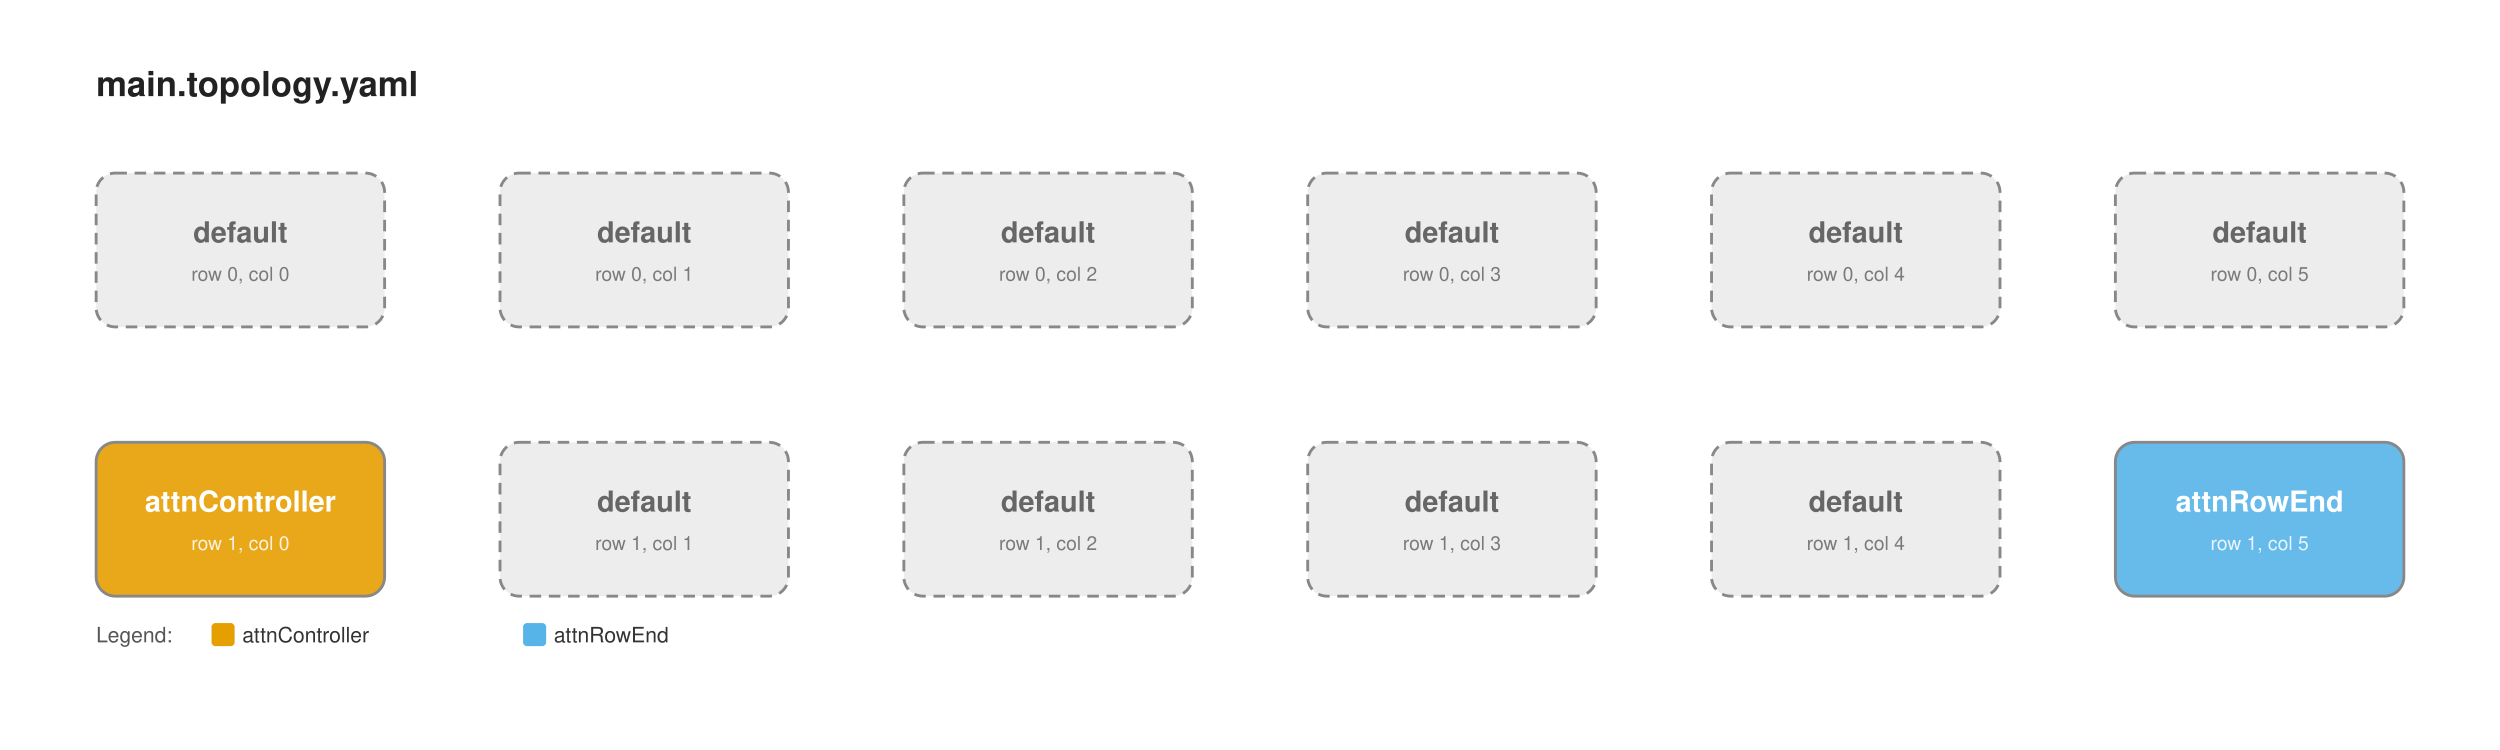
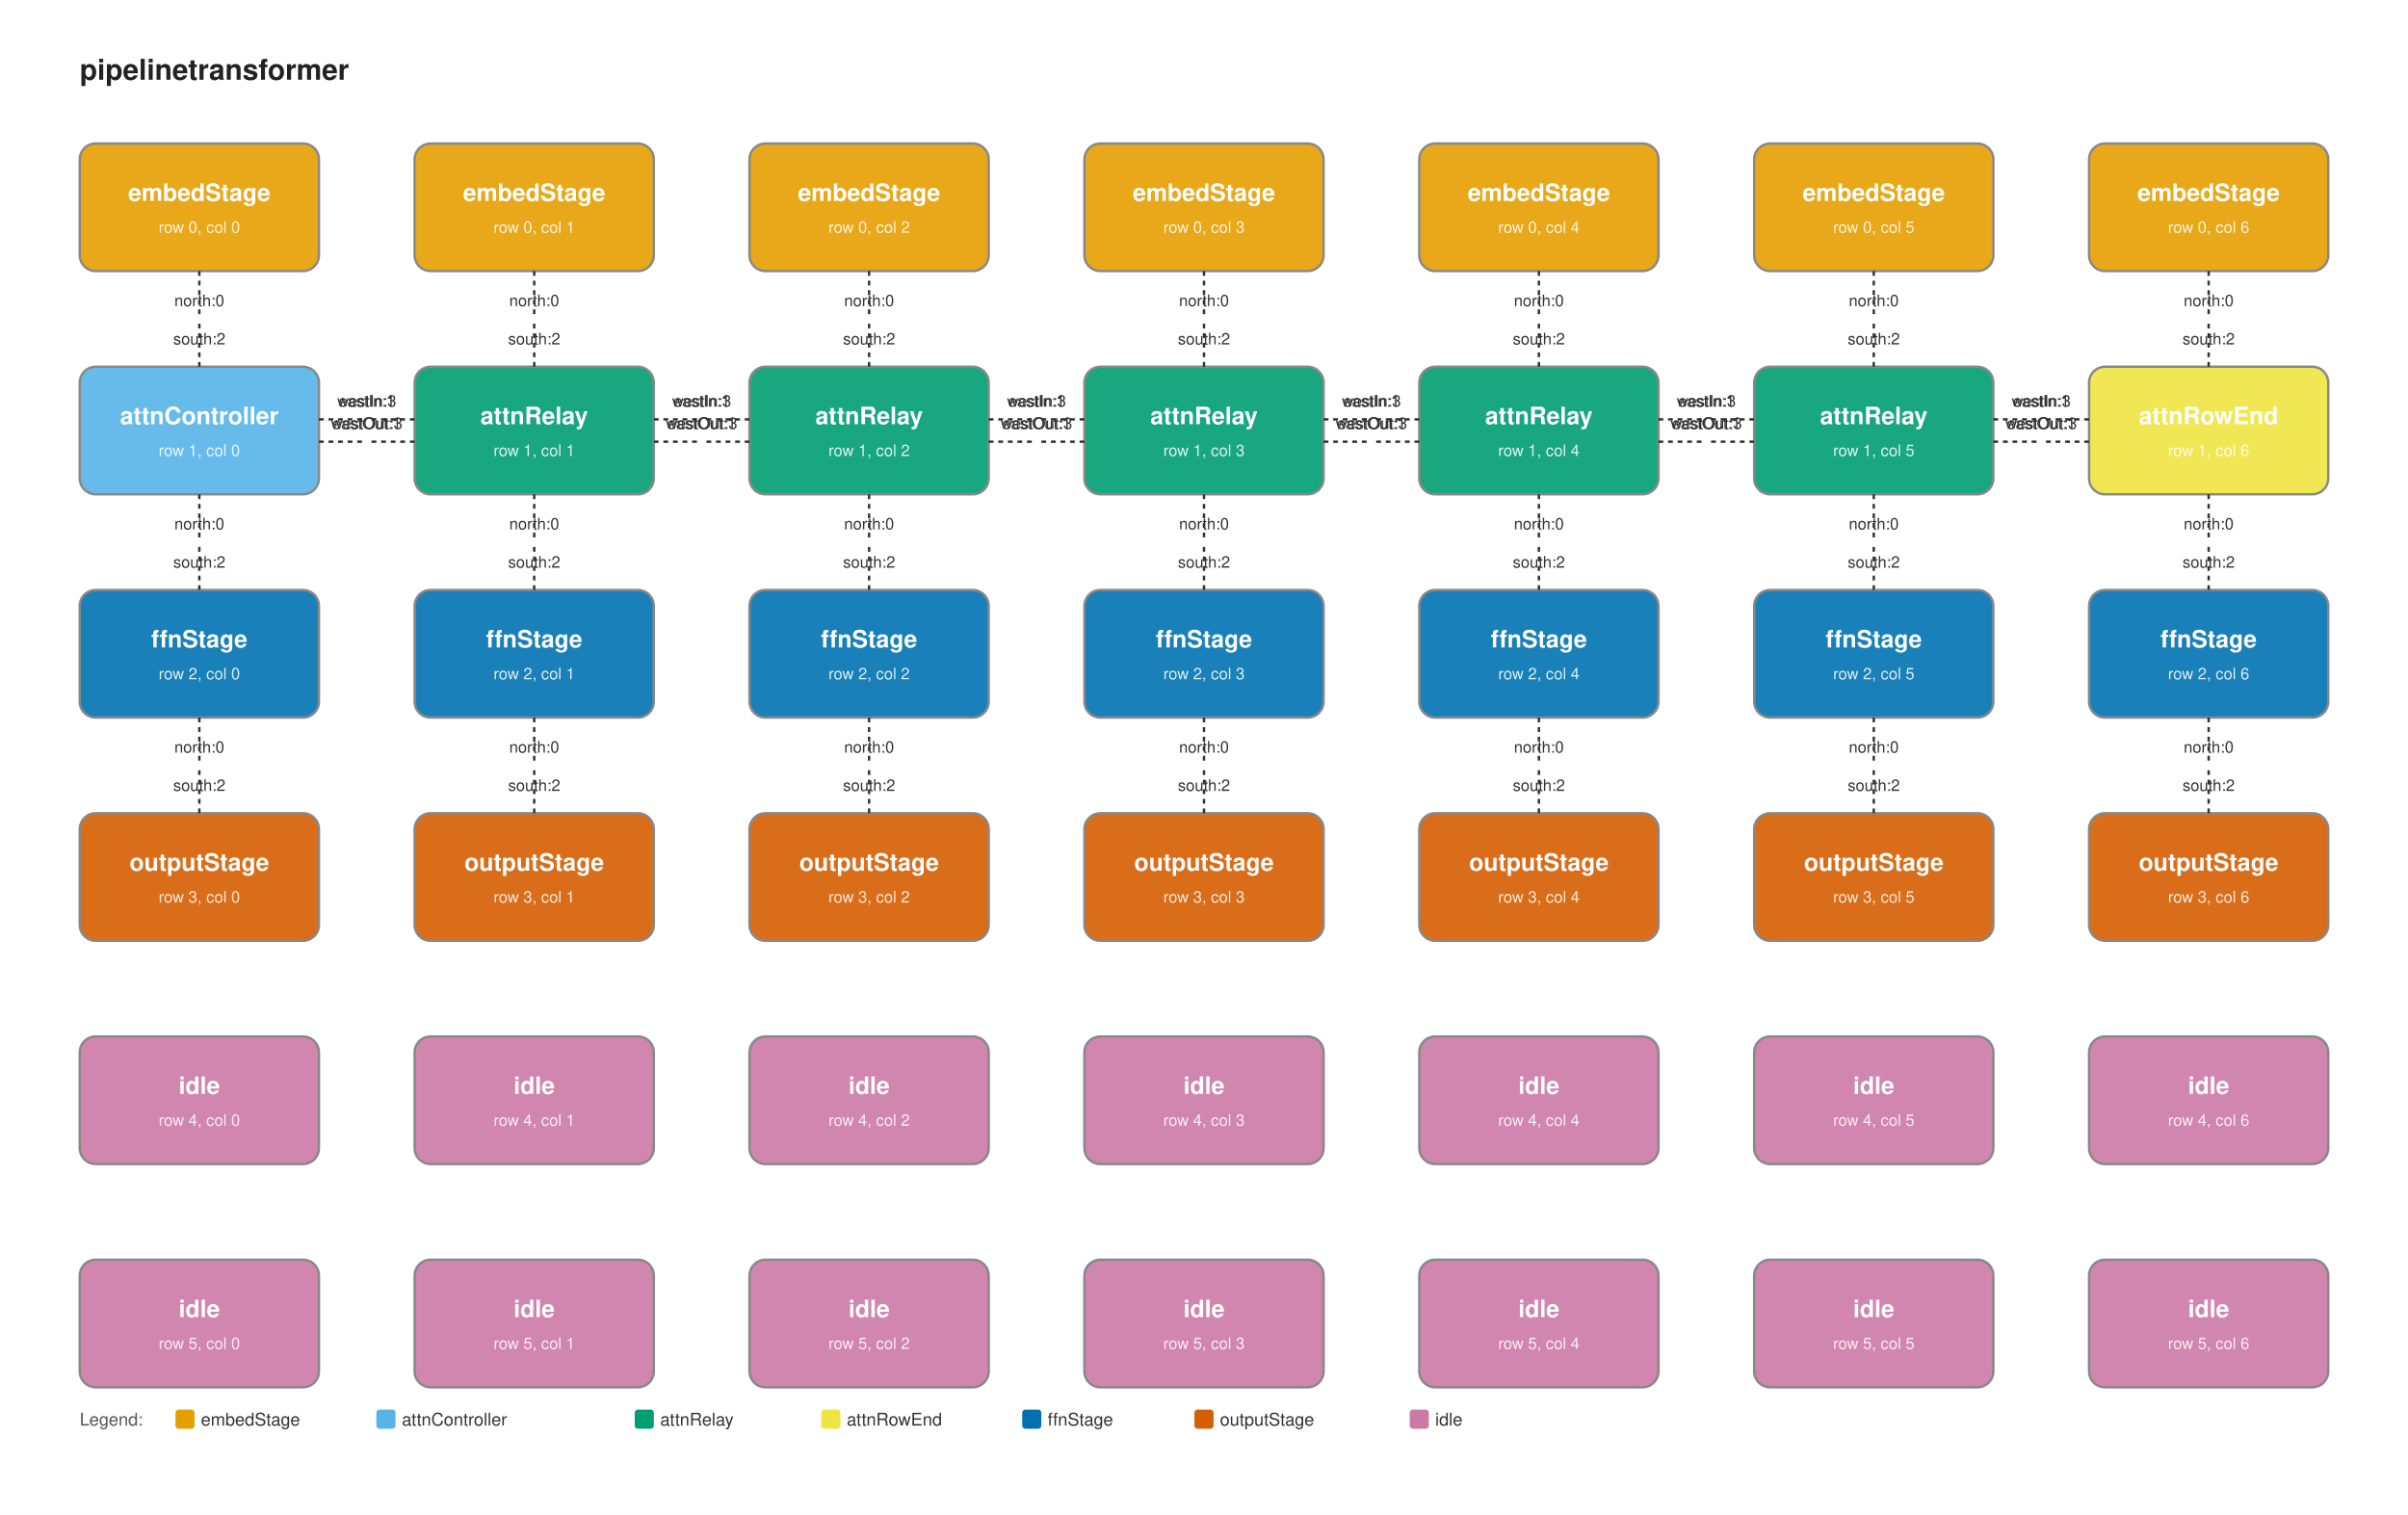
- <svg xmlns="http://www.w3.org/2000/svg" width="1300" height="390" viewBox="0 0 1300 390" font-family="Helvetica, Arial, sans-serif">
-   <rect x="0" y="0" width="1300" height="390" fill="#ffffff" />
+ <svg xmlns="http://www.w3.org/2000/svg" width="1510" height="950" viewBox="0 0 1510 950" font-family="Helvetica, Arial, sans-serif">
+   <rect x="0" y="0" width="1510" height="950" fill="#ffffff" />
  <defs>
    <marker id="arrow-out" viewBox="0 0 10 10" refX="9" refY="5" markerWidth="7" markerHeight="7" orient="auto-start-reverse">
      <path d="M0,0 L10,5 L0,10 z" fill="#333" />
    </marker>
  </defs>
-   <text x="50" y="50" font-size="18" font-weight="bold" fill="#222">main.topology.yaml</text>
-   <rect x="50" y="90" width="150" height="80" rx="10" fill="#EDEDED" fill-opacity="1" stroke="#888888" stroke-dasharray="6,4" stroke-width="1.5" />
-   <text x="125.0" y="126.0" text-anchor="middle" font-size="15" font-weight="600" fill="#666666">default</text>
-   <text x="125.0" y="146.0" text-anchor="middle" font-size="10" fill="#666666" opacity="0.85">row 0, col 0</text>
-   <rect x="260" y="90" width="150" height="80" rx="10" fill="#EDEDED" fill-opacity="1" stroke="#888888" stroke-dasharray="6,4" stroke-width="1.5" />
-   <text x="335.0" y="126.0" text-anchor="middle" font-size="15" font-weight="600" fill="#666666">default</text>
-   <text x="335.0" y="146.0" text-anchor="middle" font-size="10" fill="#666666" opacity="0.85">row 0, col 1</text>
-   <rect x="470" y="90" width="150" height="80" rx="10" fill="#EDEDED" fill-opacity="1" stroke="#888888" stroke-dasharray="6,4" stroke-width="1.5" />
-   <text x="545.0" y="126.0" text-anchor="middle" font-size="15" font-weight="600" fill="#666666">default</text>
-   <text x="545.0" y="146.0" text-anchor="middle" font-size="10" fill="#666666" opacity="0.85">row 0, col 2</text>
-   <rect x="680" y="90" width="150" height="80" rx="10" fill="#EDEDED" fill-opacity="1" stroke="#888888" stroke-dasharray="6,4" stroke-width="1.5" />
-   <text x="755.0" y="126.0" text-anchor="middle" font-size="15" font-weight="600" fill="#666666">default</text>
-   <text x="755.0" y="146.0" text-anchor="middle" font-size="10" fill="#666666" opacity="0.85">row 0, col 3</text>
-   <rect x="890" y="90" width="150" height="80" rx="10" fill="#EDEDED" fill-opacity="1" stroke="#888888" stroke-dasharray="6,4" stroke-width="1.5" />
-   <text x="965.0" y="126.0" text-anchor="middle" font-size="15" font-weight="600" fill="#666666">default</text>
-   <text x="965.0" y="146.0" text-anchor="middle" font-size="10" fill="#666666" opacity="0.85">row 0, col 4</text>
-   <rect x="1100" y="90" width="150" height="80" rx="10" fill="#EDEDED" fill-opacity="1" stroke="#888888" stroke-dasharray="6,4" stroke-width="1.5" />
-   <text x="1175.0" y="126.0" text-anchor="middle" font-size="15" font-weight="600" fill="#666666">default</text>
-   <text x="1175.0" y="146.0" text-anchor="middle" font-size="10" fill="#666666" opacity="0.85">row 0, col 5</text>
-   <rect x="50" y="230" width="150" height="80" rx="10" fill="#E69F00" fill-opacity="0.9" stroke="#888888" stroke-width="1.5" />
+   <text x="50" y="50" font-size="18" font-weight="bold" fill="#222">pipelinetransformer</text>
+   <rect x="50" y="90" width="150" height="80" rx="10" fill="#E69F00" fill-opacity="0.9" stroke="#888888" stroke-width="1.5" />
+   <text x="125.0" y="126.0" text-anchor="middle" font-size="15" font-weight="600" fill="#ffffff">embedStage</text>
+   <text x="125.0" y="146.0" text-anchor="middle" font-size="10" fill="#ffffff" opacity="0.85">row 0, col 0</text>
+   <line x1="125.0" y1="170.0" x2="125.0" y2="200.0" stroke="#333" stroke-dasharray="3,3" stroke-width="1.5" />
+   <text x="125.0" y="216.0" text-anchor="middle" font-size="10" fill="#333">south:2</text>
+   <rect x="260" y="90" width="150" height="80" rx="10" fill="#E69F00" fill-opacity="0.9" stroke="#888888" stroke-width="1.5" />
+   <text x="335.0" y="126.0" text-anchor="middle" font-size="15" font-weight="600" fill="#ffffff">embedStage</text>
+   <text x="335.0" y="146.0" text-anchor="middle" font-size="10" fill="#ffffff" opacity="0.85">row 0, col 1</text>
+   <line x1="335.0" y1="170.0" x2="335.0" y2="200.0" stroke="#333" stroke-dasharray="3,3" stroke-width="1.5" />
+   <text x="335.0" y="216.0" text-anchor="middle" font-size="10" fill="#333">south:2</text>
+   <rect x="470" y="90" width="150" height="80" rx="10" fill="#E69F00" fill-opacity="0.9" stroke="#888888" stroke-width="1.5" />
+   <text x="545.0" y="126.0" text-anchor="middle" font-size="15" font-weight="600" fill="#ffffff">embedStage</text>
+   <text x="545.0" y="146.0" text-anchor="middle" font-size="10" fill="#ffffff" opacity="0.85">row 0, col 2</text>
+   <line x1="545.0" y1="170.0" x2="545.0" y2="200.0" stroke="#333" stroke-dasharray="3,3" stroke-width="1.5" />
+   <text x="545.0" y="216.0" text-anchor="middle" font-size="10" fill="#333">south:2</text>
+   <rect x="680" y="90" width="150" height="80" rx="10" fill="#E69F00" fill-opacity="0.9" stroke="#888888" stroke-width="1.5" />
+   <text x="755.0" y="126.0" text-anchor="middle" font-size="15" font-weight="600" fill="#ffffff">embedStage</text>
+   <text x="755.0" y="146.0" text-anchor="middle" font-size="10" fill="#ffffff" opacity="0.85">row 0, col 3</text>
+   <line x1="755.0" y1="170.0" x2="755.0" y2="200.0" stroke="#333" stroke-dasharray="3,3" stroke-width="1.5" />
+   <text x="755.0" y="216.0" text-anchor="middle" font-size="10" fill="#333">south:2</text>
+   <rect x="890" y="90" width="150" height="80" rx="10" fill="#E69F00" fill-opacity="0.9" stroke="#888888" stroke-width="1.5" />
+   <text x="965.0" y="126.0" text-anchor="middle" font-size="15" font-weight="600" fill="#ffffff">embedStage</text>
+   <text x="965.0" y="146.0" text-anchor="middle" font-size="10" fill="#ffffff" opacity="0.85">row 0, col 4</text>
+   <line x1="965.0" y1="170.0" x2="965.0" y2="200.0" stroke="#333" stroke-dasharray="3,3" stroke-width="1.5" />
+   <text x="965.0" y="216.0" text-anchor="middle" font-size="10" fill="#333">south:2</text>
+   <rect x="1100" y="90" width="150" height="80" rx="10" fill="#E69F00" fill-opacity="0.9" stroke="#888888" stroke-width="1.5" />
+   <text x="1175.0" y="126.0" text-anchor="middle" font-size="15" font-weight="600" fill="#ffffff">embedStage</text>
+   <text x="1175.0" y="146.0" text-anchor="middle" font-size="10" fill="#ffffff" opacity="0.85">row 0, col 5</text>
+   <line x1="1175.0" y1="170.0" x2="1175.0" y2="200.0" stroke="#333" stroke-dasharray="3,3" stroke-width="1.5" />
+   <text x="1175.0" y="216.0" text-anchor="middle" font-size="10" fill="#333">south:2</text>
+   <rect x="1310" y="90" width="150" height="80" rx="10" fill="#E69F00" fill-opacity="0.9" stroke="#888888" stroke-width="1.5" />
+   <text x="1385.0" y="126.0" text-anchor="middle" font-size="15" font-weight="600" fill="#ffffff">embedStage</text>
+   <text x="1385.0" y="146.0" text-anchor="middle" font-size="10" fill="#ffffff" opacity="0.85">row 0, col 6</text>
+   <line x1="1385.0" y1="170.0" x2="1385.0" y2="200.0" stroke="#333" stroke-dasharray="3,3" stroke-width="1.5" />
+   <text x="1385.0" y="216.0" text-anchor="middle" font-size="10" fill="#333">south:2</text>
+   <rect x="50" y="230" width="150" height="80" rx="10" fill="#56B4E9" fill-opacity="0.9" stroke="#888888" stroke-width="1.5" />
  <text x="125.0" y="266.0" text-anchor="middle" font-size="15" font-weight="600" fill="#ffffff">attnController</text>
  <text x="125.0" y="286.0" text-anchor="middle" font-size="10" fill="#ffffff" opacity="0.85">row 1, col 0</text>
-   <rect x="260" y="230" width="150" height="80" rx="10" fill="#EDEDED" fill-opacity="1" stroke="#888888" stroke-dasharray="6,4" stroke-width="1.5" />
-   <text x="335.0" y="266.0" text-anchor="middle" font-size="15" font-weight="600" fill="#666666">default</text>
-   <text x="335.0" y="286.0" text-anchor="middle" font-size="10" fill="#666666" opacity="0.85">row 1, col 1</text>
-   <rect x="470" y="230" width="150" height="80" rx="10" fill="#EDEDED" fill-opacity="1" stroke="#888888" stroke-dasharray="6,4" stroke-width="1.5" />
-   <text x="545.0" y="266.0" text-anchor="middle" font-size="15" font-weight="600" fill="#666666">default</text>
-   <text x="545.0" y="286.0" text-anchor="middle" font-size="10" fill="#666666" opacity="0.85">row 1, col 2</text>
-   <rect x="680" y="230" width="150" height="80" rx="10" fill="#EDEDED" fill-opacity="1" stroke="#888888" stroke-dasharray="6,4" stroke-width="1.5" />
-   <text x="755.0" y="266.0" text-anchor="middle" font-size="15" font-weight="600" fill="#666666">default</text>
-   <text x="755.0" y="286.0" text-anchor="middle" font-size="10" fill="#666666" opacity="0.85">row 1, col 3</text>
-   <rect x="890" y="230" width="150" height="80" rx="10" fill="#EDEDED" fill-opacity="1" stroke="#888888" stroke-dasharray="6,4" stroke-width="1.5" />
-   <text x="965.0" y="266.0" text-anchor="middle" font-size="15" font-weight="600" fill="#666666">default</text>
-   <text x="965.0" y="286.0" text-anchor="middle" font-size="10" fill="#666666" opacity="0.85">row 1, col 4</text>
-   <rect x="1100" y="230" width="150" height="80" rx="10" fill="#56B4E9" fill-opacity="0.9" stroke="#888888" stroke-width="1.5" />
-   <text x="1175.0" y="266.0" text-anchor="middle" font-size="15" font-weight="600" fill="#ffffff">attnRowEnd</text>
+   <line x1="200.0" y1="263.0" x2="230.0" y2="263.0" stroke="#333" stroke-dasharray="3,3" stroke-width="1.5" />
+   <text x="230.0" y="255.0" text-anchor="middle" font-size="10" fill="#333">eastIn:1</text>
+   <line x1="200.0" y1="277.0" x2="230.0" y2="277.0" stroke="#333" stroke-dasharray="3,3" stroke-width="1.5" />
+   <text x="230.0" y="269.0" text-anchor="middle" font-size="10" fill="#333">eastOut:1</text>
+   <line x1="125.0" y1="230.0" x2="125.0" y2="200.0" stroke="#333" stroke-dasharray="3,3" stroke-width="1.5" />
+   <text x="125.0" y="192.0" text-anchor="middle" font-size="10" fill="#333">north:0</text>
+   <line x1="125.0" y1="310.0" x2="125.0" y2="340.0" stroke="#333" stroke-dasharray="3,3" stroke-width="1.5" />
+   <text x="125.0" y="356.0" text-anchor="middle" font-size="10" fill="#333">south:2</text>
+   <rect x="260" y="230" width="150" height="80" rx="10" fill="#009E73" fill-opacity="0.9" stroke="#888888" stroke-width="1.5" />
+   <text x="335.0" y="266.0" text-anchor="middle" font-size="15" font-weight="600" fill="#ffffff">attnRelay</text>
+   <text x="335.0" y="286.0" text-anchor="middle" font-size="10" fill="#ffffff" opacity="0.85">row 1, col 1</text>
+   <line x1="410.0" y1="263.0" x2="440.0" y2="263.0" stroke="#333" stroke-dasharray="3,3" stroke-width="1.5" />
+   <text x="440.0" y="255.0" text-anchor="middle" font-size="10" fill="#333">eastIn:1</text>
+   <line x1="410.0" y1="277.0" x2="440.0" y2="277.0" stroke="#333" stroke-dasharray="3,3" stroke-width="1.5" />
+   <text x="440.0" y="269.0" text-anchor="middle" font-size="10" fill="#333">eastOut:1</text>
+   <line x1="335.0" y1="230.0" x2="335.0" y2="200.0" stroke="#333" stroke-dasharray="3,3" stroke-width="1.5" />
+   <text x="335.0" y="192.0" text-anchor="middle" font-size="10" fill="#333">north:0</text>
+   <line x1="335.0" y1="310.0" x2="335.0" y2="340.0" stroke="#333" stroke-dasharray="3,3" stroke-width="1.5" />
+   <text x="335.0" y="356.0" text-anchor="middle" font-size="10" fill="#333">south:2</text>
+   <line x1="260.0" y1="263.0" x2="230.0" y2="263.0" stroke="#333" stroke-dasharray="3,3" stroke-width="1.5" />
+   <text x="230.0" y="255.0" text-anchor="middle" font-size="10" fill="#333">westIn:3</text>
+   <line x1="260.0" y1="277.0" x2="230.0" y2="277.0" stroke="#333" stroke-dasharray="3,3" stroke-width="1.5" />
+   <text x="230.0" y="269.0" text-anchor="middle" font-size="10" fill="#333">westOut:3</text>
+   <rect x="470" y="230" width="150" height="80" rx="10" fill="#009E73" fill-opacity="0.9" stroke="#888888" stroke-width="1.5" />
+   <text x="545.0" y="266.0" text-anchor="middle" font-size="15" font-weight="600" fill="#ffffff">attnRelay</text>
+   <text x="545.0" y="286.0" text-anchor="middle" font-size="10" fill="#ffffff" opacity="0.85">row 1, col 2</text>
+   <line x1="620.0" y1="263.0" x2="650.0" y2="263.0" stroke="#333" stroke-dasharray="3,3" stroke-width="1.5" />
+   <text x="650.0" y="255.0" text-anchor="middle" font-size="10" fill="#333">eastIn:1</text>
+   <line x1="620.0" y1="277.0" x2="650.0" y2="277.0" stroke="#333" stroke-dasharray="3,3" stroke-width="1.5" />
+   <text x="650.0" y="269.0" text-anchor="middle" font-size="10" fill="#333">eastOut:1</text>
+   <line x1="545.0" y1="230.0" x2="545.0" y2="200.0" stroke="#333" stroke-dasharray="3,3" stroke-width="1.5" />
+   <text x="545.0" y="192.0" text-anchor="middle" font-size="10" fill="#333">north:0</text>
+   <line x1="545.0" y1="310.0" x2="545.0" y2="340.0" stroke="#333" stroke-dasharray="3,3" stroke-width="1.5" />
+   <text x="545.0" y="356.0" text-anchor="middle" font-size="10" fill="#333">south:2</text>
+   <line x1="470.0" y1="263.0" x2="440.0" y2="263.0" stroke="#333" stroke-dasharray="3,3" stroke-width="1.5" />
+   <text x="440.0" y="255.0" text-anchor="middle" font-size="10" fill="#333">westIn:3</text>
+   <line x1="470.0" y1="277.0" x2="440.0" y2="277.0" stroke="#333" stroke-dasharray="3,3" stroke-width="1.5" />
+   <text x="440.0" y="269.0" text-anchor="middle" font-size="10" fill="#333">westOut:3</text>
+   <rect x="680" y="230" width="150" height="80" rx="10" fill="#009E73" fill-opacity="0.9" stroke="#888888" stroke-width="1.5" />
+   <text x="755.0" y="266.0" text-anchor="middle" font-size="15" font-weight="600" fill="#ffffff">attnRelay</text>
+   <text x="755.0" y="286.0" text-anchor="middle" font-size="10" fill="#ffffff" opacity="0.85">row 1, col 3</text>
+   <line x1="830.0" y1="263.0" x2="860.0" y2="263.0" stroke="#333" stroke-dasharray="3,3" stroke-width="1.5" />
+   <text x="860.0" y="255.0" text-anchor="middle" font-size="10" fill="#333">eastIn:1</text>
+   <line x1="830.0" y1="277.0" x2="860.0" y2="277.0" stroke="#333" stroke-dasharray="3,3" stroke-width="1.5" />
+   <text x="860.0" y="269.0" text-anchor="middle" font-size="10" fill="#333">eastOut:1</text>
+   <line x1="755.0" y1="230.0" x2="755.0" y2="200.0" stroke="#333" stroke-dasharray="3,3" stroke-width="1.5" />
+   <text x="755.0" y="192.0" text-anchor="middle" font-size="10" fill="#333">north:0</text>
+   <line x1="755.0" y1="310.0" x2="755.0" y2="340.0" stroke="#333" stroke-dasharray="3,3" stroke-width="1.5" />
+   <text x="755.0" y="356.0" text-anchor="middle" font-size="10" fill="#333">south:2</text>
+   <line x1="680.0" y1="263.0" x2="650.0" y2="263.0" stroke="#333" stroke-dasharray="3,3" stroke-width="1.5" />
+   <text x="650.0" y="255.0" text-anchor="middle" font-size="10" fill="#333">westIn:3</text>
+   <line x1="680.0" y1="277.0" x2="650.0" y2="277.0" stroke="#333" stroke-dasharray="3,3" stroke-width="1.5" />
+   <text x="650.0" y="269.0" text-anchor="middle" font-size="10" fill="#333">westOut:3</text>
+   <rect x="890" y="230" width="150" height="80" rx="10" fill="#009E73" fill-opacity="0.9" stroke="#888888" stroke-width="1.5" />
+   <text x="965.0" y="266.0" text-anchor="middle" font-size="15" font-weight="600" fill="#ffffff">attnRelay</text>
+   <text x="965.0" y="286.0" text-anchor="middle" font-size="10" fill="#ffffff" opacity="0.85">row 1, col 4</text>
+   <line x1="1040.0" y1="263.0" x2="1070.0" y2="263.0" stroke="#333" stroke-dasharray="3,3" stroke-width="1.5" />
+   <text x="1070.0" y="255.0" text-anchor="middle" font-size="10" fill="#333">eastIn:1</text>
+   <line x1="1040.0" y1="277.0" x2="1070.0" y2="277.0" stroke="#333" stroke-dasharray="3,3" stroke-width="1.5" />
+   <text x="1070.0" y="269.0" text-anchor="middle" font-size="10" fill="#333">eastOut:1</text>
+   <line x1="965.0" y1="230.0" x2="965.0" y2="200.0" stroke="#333" stroke-dasharray="3,3" stroke-width="1.5" />
+   <text x="965.0" y="192.0" text-anchor="middle" font-size="10" fill="#333">north:0</text>
+   <line x1="965.0" y1="310.0" x2="965.0" y2="340.0" stroke="#333" stroke-dasharray="3,3" stroke-width="1.5" />
+   <text x="965.0" y="356.0" text-anchor="middle" font-size="10" fill="#333">south:2</text>
+   <line x1="890.0" y1="263.0" x2="860.0" y2="263.0" stroke="#333" stroke-dasharray="3,3" stroke-width="1.5" />
+   <text x="860.0" y="255.0" text-anchor="middle" font-size="10" fill="#333">westIn:3</text>
+   <line x1="890.0" y1="277.0" x2="860.0" y2="277.0" stroke="#333" stroke-dasharray="3,3" stroke-width="1.5" />
+   <text x="860.0" y="269.0" text-anchor="middle" font-size="10" fill="#333">westOut:3</text>
+   <rect x="1100" y="230" width="150" height="80" rx="10" fill="#009E73" fill-opacity="0.9" stroke="#888888" stroke-width="1.5" />
+   <text x="1175.0" y="266.0" text-anchor="middle" font-size="15" font-weight="600" fill="#ffffff">attnRelay</text>
  <text x="1175.0" y="286.0" text-anchor="middle" font-size="10" fill="#ffffff" opacity="0.85">row 1, col 5</text>
-   <text x="50" y="334" font-size="11" fill="#555">Legend:</text>
-   <rect x="110" y="324" width="12" height="12" rx="2" fill="#E69F00" />
-   <text x="126" y="334" font-size="11" fill="#333">attnController</text>
-   <rect x="272" y="324" width="12" height="12" rx="2" fill="#56B4E9" />
-   <text x="288" y="334" font-size="11" fill="#333">attnRowEnd</text>
+   <line x1="1250.0" y1="263.0" x2="1280.0" y2="263.0" stroke="#333" stroke-dasharray="3,3" stroke-width="1.5" />
+   <text x="1280.0" y="255.0" text-anchor="middle" font-size="10" fill="#333">eastIn:1</text>
+   <line x1="1250.0" y1="277.0" x2="1280.0" y2="277.0" stroke="#333" stroke-dasharray="3,3" stroke-width="1.5" />
+   <text x="1280.0" y="269.0" text-anchor="middle" font-size="10" fill="#333">eastOut:1</text>
+   <line x1="1175.0" y1="230.0" x2="1175.0" y2="200.0" stroke="#333" stroke-dasharray="3,3" stroke-width="1.5" />
+   <text x="1175.0" y="192.0" text-anchor="middle" font-size="10" fill="#333">north:0</text>
+   <line x1="1175.0" y1="310.0" x2="1175.0" y2="340.0" stroke="#333" stroke-dasharray="3,3" stroke-width="1.5" />
+   <text x="1175.0" y="356.0" text-anchor="middle" font-size="10" fill="#333">south:2</text>
+   <line x1="1100.0" y1="263.0" x2="1070.0" y2="263.0" stroke="#333" stroke-dasharray="3,3" stroke-width="1.5" />
+   <text x="1070.0" y="255.0" text-anchor="middle" font-size="10" fill="#333">westIn:3</text>
+   <line x1="1100.0" y1="277.0" x2="1070.0" y2="277.0" stroke="#333" stroke-dasharray="3,3" stroke-width="1.5" />
+   <text x="1070.0" y="269.0" text-anchor="middle" font-size="10" fill="#333">westOut:3</text>
+   <rect x="1310" y="230" width="150" height="80" rx="10" fill="#F0E442" fill-opacity="0.9" stroke="#888888" stroke-width="1.5" />
+   <text x="1385.0" y="266.0" text-anchor="middle" font-size="15" font-weight="600" fill="#ffffff">attnRowEnd</text>
+   <text x="1385.0" y="286.0" text-anchor="middle" font-size="10" fill="#ffffff" opacity="0.85">row 1, col 6</text>
+   <line x1="1385.0" y1="230.0" x2="1385.0" y2="200.0" stroke="#333" stroke-dasharray="3,3" stroke-width="1.5" />
+   <text x="1385.0" y="192.0" text-anchor="middle" font-size="10" fill="#333">north:0</text>
+   <line x1="1385.0" y1="310.0" x2="1385.0" y2="340.0" stroke="#333" stroke-dasharray="3,3" stroke-width="1.5" />
+   <text x="1385.0" y="356.0" text-anchor="middle" font-size="10" fill="#333">south:2</text>
+   <line x1="1310.0" y1="263.0" x2="1280.0" y2="263.0" stroke="#333" stroke-dasharray="3,3" stroke-width="1.5" />
+   <text x="1280.0" y="255.0" text-anchor="middle" font-size="10" fill="#333">westIn:3</text>
+   <line x1="1310.0" y1="277.0" x2="1280.0" y2="277.0" stroke="#333" stroke-dasharray="3,3" stroke-width="1.5" />
+   <text x="1280.0" y="269.0" text-anchor="middle" font-size="10" fill="#333">westOut:3</text>
+   <rect x="50" y="370" width="150" height="80" rx="10" fill="#0072B2" fill-opacity="0.9" stroke="#888888" stroke-width="1.5" />
+   <text x="125.0" y="406.0" text-anchor="middle" font-size="15" font-weight="600" fill="#ffffff">ffnStage</text>
+   <text x="125.0" y="426.0" text-anchor="middle" font-size="10" fill="#ffffff" opacity="0.85">row 2, col 0</text>
+   <line x1="125.0" y1="370.0" x2="125.0" y2="340.0" stroke="#333" stroke-dasharray="3,3" stroke-width="1.5" />
+   <text x="125.0" y="332.0" text-anchor="middle" font-size="10" fill="#333">north:0</text>
+   <line x1="125.0" y1="450.0" x2="125.0" y2="480.0" stroke="#333" stroke-dasharray="3,3" stroke-width="1.5" />
+   <text x="125.0" y="496.0" text-anchor="middle" font-size="10" fill="#333">south:2</text>
+   <rect x="260" y="370" width="150" height="80" rx="10" fill="#0072B2" fill-opacity="0.9" stroke="#888888" stroke-width="1.5" />
+   <text x="335.0" y="406.0" text-anchor="middle" font-size="15" font-weight="600" fill="#ffffff">ffnStage</text>
+   <text x="335.0" y="426.0" text-anchor="middle" font-size="10" fill="#ffffff" opacity="0.85">row 2, col 1</text>
+   <line x1="335.0" y1="370.0" x2="335.0" y2="340.0" stroke="#333" stroke-dasharray="3,3" stroke-width="1.5" />
+   <text x="335.0" y="332.0" text-anchor="middle" font-size="10" fill="#333">north:0</text>
+   <line x1="335.0" y1="450.0" x2="335.0" y2="480.0" stroke="#333" stroke-dasharray="3,3" stroke-width="1.5" />
+   <text x="335.0" y="496.0" text-anchor="middle" font-size="10" fill="#333">south:2</text>
+   <rect x="470" y="370" width="150" height="80" rx="10" fill="#0072B2" fill-opacity="0.9" stroke="#888888" stroke-width="1.5" />
+   <text x="545.0" y="406.0" text-anchor="middle" font-size="15" font-weight="600" fill="#ffffff">ffnStage</text>
+   <text x="545.0" y="426.0" text-anchor="middle" font-size="10" fill="#ffffff" opacity="0.85">row 2, col 2</text>
+   <line x1="545.0" y1="370.0" x2="545.0" y2="340.0" stroke="#333" stroke-dasharray="3,3" stroke-width="1.5" />
+   <text x="545.0" y="332.0" text-anchor="middle" font-size="10" fill="#333">north:0</text>
+   <line x1="545.0" y1="450.0" x2="545.0" y2="480.0" stroke="#333" stroke-dasharray="3,3" stroke-width="1.5" />
+   <text x="545.0" y="496.0" text-anchor="middle" font-size="10" fill="#333">south:2</text>
+   <rect x="680" y="370" width="150" height="80" rx="10" fill="#0072B2" fill-opacity="0.9" stroke="#888888" stroke-width="1.5" />
+   <text x="755.0" y="406.0" text-anchor="middle" font-size="15" font-weight="600" fill="#ffffff">ffnStage</text>
+   <text x="755.0" y="426.0" text-anchor="middle" font-size="10" fill="#ffffff" opacity="0.85">row 2, col 3</text>
+   <line x1="755.0" y1="370.0" x2="755.0" y2="340.0" stroke="#333" stroke-dasharray="3,3" stroke-width="1.5" />
+   <text x="755.0" y="332.0" text-anchor="middle" font-size="10" fill="#333">north:0</text>
+   <line x1="755.0" y1="450.0" x2="755.0" y2="480.0" stroke="#333" stroke-dasharray="3,3" stroke-width="1.5" />
+   <text x="755.0" y="496.0" text-anchor="middle" font-size="10" fill="#333">south:2</text>
+   <rect x="890" y="370" width="150" height="80" rx="10" fill="#0072B2" fill-opacity="0.9" stroke="#888888" stroke-width="1.5" />
+   <text x="965.0" y="406.0" text-anchor="middle" font-size="15" font-weight="600" fill="#ffffff">ffnStage</text>
+   <text x="965.0" y="426.0" text-anchor="middle" font-size="10" fill="#ffffff" opacity="0.85">row 2, col 4</text>
+   <line x1="965.0" y1="370.0" x2="965.0" y2="340.0" stroke="#333" stroke-dasharray="3,3" stroke-width="1.5" />
+   <text x="965.0" y="332.0" text-anchor="middle" font-size="10" fill="#333">north:0</text>
+   <line x1="965.0" y1="450.0" x2="965.0" y2="480.0" stroke="#333" stroke-dasharray="3,3" stroke-width="1.5" />
+   <text x="965.0" y="496.0" text-anchor="middle" font-size="10" fill="#333">south:2</text>
+   <rect x="1100" y="370" width="150" height="80" rx="10" fill="#0072B2" fill-opacity="0.9" stroke="#888888" stroke-width="1.5" />
+   <text x="1175.0" y="406.0" text-anchor="middle" font-size="15" font-weight="600" fill="#ffffff">ffnStage</text>
+   <text x="1175.0" y="426.0" text-anchor="middle" font-size="10" fill="#ffffff" opacity="0.85">row 2, col 5</text>
+   <line x1="1175.0" y1="370.0" x2="1175.0" y2="340.0" stroke="#333" stroke-dasharray="3,3" stroke-width="1.5" />
+   <text x="1175.0" y="332.0" text-anchor="middle" font-size="10" fill="#333">north:0</text>
+   <line x1="1175.0" y1="450.0" x2="1175.0" y2="480.0" stroke="#333" stroke-dasharray="3,3" stroke-width="1.5" />
+   <text x="1175.0" y="496.0" text-anchor="middle" font-size="10" fill="#333">south:2</text>
+   <rect x="1310" y="370" width="150" height="80" rx="10" fill="#0072B2" fill-opacity="0.9" stroke="#888888" stroke-width="1.5" />
+   <text x="1385.0" y="406.0" text-anchor="middle" font-size="15" font-weight="600" fill="#ffffff">ffnStage</text>
+   <text x="1385.0" y="426.0" text-anchor="middle" font-size="10" fill="#ffffff" opacity="0.85">row 2, col 6</text>
+   <line x1="1385.0" y1="370.0" x2="1385.0" y2="340.0" stroke="#333" stroke-dasharray="3,3" stroke-width="1.5" />
+   <text x="1385.0" y="332.0" text-anchor="middle" font-size="10" fill="#333">north:0</text>
+   <line x1="1385.0" y1="450.0" x2="1385.0" y2="480.0" stroke="#333" stroke-dasharray="3,3" stroke-width="1.5" />
+   <text x="1385.0" y="496.0" text-anchor="middle" font-size="10" fill="#333">south:2</text>
+   <rect x="50" y="510" width="150" height="80" rx="10" fill="#D55E00" fill-opacity="0.9" stroke="#888888" stroke-width="1.5" />
+   <text x="125.0" y="546.0" text-anchor="middle" font-size="15" font-weight="600" fill="#ffffff">outputStage</text>
+   <text x="125.0" y="566.0" text-anchor="middle" font-size="10" fill="#ffffff" opacity="0.85">row 3, col 0</text>
+   <line x1="125.0" y1="510.0" x2="125.0" y2="480.0" stroke="#333" stroke-dasharray="3,3" stroke-width="1.5" />
+   <text x="125.0" y="472.0" text-anchor="middle" font-size="10" fill="#333">north:0</text>
+   <rect x="260" y="510" width="150" height="80" rx="10" fill="#D55E00" fill-opacity="0.9" stroke="#888888" stroke-width="1.5" />
+   <text x="335.0" y="546.0" text-anchor="middle" font-size="15" font-weight="600" fill="#ffffff">outputStage</text>
+   <text x="335.0" y="566.0" text-anchor="middle" font-size="10" fill="#ffffff" opacity="0.85">row 3, col 1</text>
+   <line x1="335.0" y1="510.0" x2="335.0" y2="480.0" stroke="#333" stroke-dasharray="3,3" stroke-width="1.5" />
+   <text x="335.0" y="472.0" text-anchor="middle" font-size="10" fill="#333">north:0</text>
+   <rect x="470" y="510" width="150" height="80" rx="10" fill="#D55E00" fill-opacity="0.9" stroke="#888888" stroke-width="1.5" />
+   <text x="545.0" y="546.0" text-anchor="middle" font-size="15" font-weight="600" fill="#ffffff">outputStage</text>
+   <text x="545.0" y="566.0" text-anchor="middle" font-size="10" fill="#ffffff" opacity="0.85">row 3, col 2</text>
+   <line x1="545.0" y1="510.0" x2="545.0" y2="480.0" stroke="#333" stroke-dasharray="3,3" stroke-width="1.5" />
+   <text x="545.0" y="472.0" text-anchor="middle" font-size="10" fill="#333">north:0</text>
+   <rect x="680" y="510" width="150" height="80" rx="10" fill="#D55E00" fill-opacity="0.9" stroke="#888888" stroke-width="1.5" />
+   <text x="755.0" y="546.0" text-anchor="middle" font-size="15" font-weight="600" fill="#ffffff">outputStage</text>
+   <text x="755.0" y="566.0" text-anchor="middle" font-size="10" fill="#ffffff" opacity="0.85">row 3, col 3</text>
+   <line x1="755.0" y1="510.0" x2="755.0" y2="480.0" stroke="#333" stroke-dasharray="3,3" stroke-width="1.5" />
+   <text x="755.0" y="472.0" text-anchor="middle" font-size="10" fill="#333">north:0</text>
+   <rect x="890" y="510" width="150" height="80" rx="10" fill="#D55E00" fill-opacity="0.9" stroke="#888888" stroke-width="1.5" />
+   <text x="965.0" y="546.0" text-anchor="middle" font-size="15" font-weight="600" fill="#ffffff">outputStage</text>
+   <text x="965.0" y="566.0" text-anchor="middle" font-size="10" fill="#ffffff" opacity="0.85">row 3, col 4</text>
+   <line x1="965.0" y1="510.0" x2="965.0" y2="480.0" stroke="#333" stroke-dasharray="3,3" stroke-width="1.5" />
+   <text x="965.0" y="472.0" text-anchor="middle" font-size="10" fill="#333">north:0</text>
+   <rect x="1100" y="510" width="150" height="80" rx="10" fill="#D55E00" fill-opacity="0.9" stroke="#888888" stroke-width="1.5" />
+   <text x="1175.0" y="546.0" text-anchor="middle" font-size="15" font-weight="600" fill="#ffffff">outputStage</text>
+   <text x="1175.0" y="566.0" text-anchor="middle" font-size="10" fill="#ffffff" opacity="0.85">row 3, col 5</text>
+   <line x1="1175.0" y1="510.0" x2="1175.0" y2="480.0" stroke="#333" stroke-dasharray="3,3" stroke-width="1.5" />
+   <text x="1175.0" y="472.0" text-anchor="middle" font-size="10" fill="#333">north:0</text>
+   <rect x="1310" y="510" width="150" height="80" rx="10" fill="#D55E00" fill-opacity="0.9" stroke="#888888" stroke-width="1.5" />
+   <text x="1385.0" y="546.0" text-anchor="middle" font-size="15" font-weight="600" fill="#ffffff">outputStage</text>
+   <text x="1385.0" y="566.0" text-anchor="middle" font-size="10" fill="#ffffff" opacity="0.85">row 3, col 6</text>
+   <line x1="1385.0" y1="510.0" x2="1385.0" y2="480.0" stroke="#333" stroke-dasharray="3,3" stroke-width="1.5" />
+   <text x="1385.0" y="472.0" text-anchor="middle" font-size="10" fill="#333">north:0</text>
+   <rect x="50" y="650" width="150" height="80" rx="10" fill="#CC79A7" fill-opacity="0.9" stroke="#888888" stroke-width="1.5" />
+   <text x="125.0" y="686.0" text-anchor="middle" font-size="15" font-weight="600" fill="#ffffff">idle</text>
+   <text x="125.0" y="706.0" text-anchor="middle" font-size="10" fill="#ffffff" opacity="0.85">row 4, col 0</text>
+   <rect x="260" y="650" width="150" height="80" rx="10" fill="#CC79A7" fill-opacity="0.9" stroke="#888888" stroke-width="1.5" />
+   <text x="335.0" y="686.0" text-anchor="middle" font-size="15" font-weight="600" fill="#ffffff">idle</text>
+   <text x="335.0" y="706.0" text-anchor="middle" font-size="10" fill="#ffffff" opacity="0.85">row 4, col 1</text>
+   <rect x="470" y="650" width="150" height="80" rx="10" fill="#CC79A7" fill-opacity="0.9" stroke="#888888" stroke-width="1.5" />
+   <text x="545.0" y="686.0" text-anchor="middle" font-size="15" font-weight="600" fill="#ffffff">idle</text>
+   <text x="545.0" y="706.0" text-anchor="middle" font-size="10" fill="#ffffff" opacity="0.85">row 4, col 2</text>
+   <rect x="680" y="650" width="150" height="80" rx="10" fill="#CC79A7" fill-opacity="0.9" stroke="#888888" stroke-width="1.5" />
+   <text x="755.0" y="686.0" text-anchor="middle" font-size="15" font-weight="600" fill="#ffffff">idle</text>
+   <text x="755.0" y="706.0" text-anchor="middle" font-size="10" fill="#ffffff" opacity="0.85">row 4, col 3</text>
+   <rect x="890" y="650" width="150" height="80" rx="10" fill="#CC79A7" fill-opacity="0.9" stroke="#888888" stroke-width="1.5" />
+   <text x="965.0" y="686.0" text-anchor="middle" font-size="15" font-weight="600" fill="#ffffff">idle</text>
+   <text x="965.0" y="706.0" text-anchor="middle" font-size="10" fill="#ffffff" opacity="0.85">row 4, col 4</text>
+   <rect x="1100" y="650" width="150" height="80" rx="10" fill="#CC79A7" fill-opacity="0.9" stroke="#888888" stroke-width="1.5" />
+   <text x="1175.0" y="686.0" text-anchor="middle" font-size="15" font-weight="600" fill="#ffffff">idle</text>
+   <text x="1175.0" y="706.0" text-anchor="middle" font-size="10" fill="#ffffff" opacity="0.85">row 4, col 5</text>
+   <rect x="1310" y="650" width="150" height="80" rx="10" fill="#CC79A7" fill-opacity="0.9" stroke="#888888" stroke-width="1.5" />
+   <text x="1385.0" y="686.0" text-anchor="middle" font-size="15" font-weight="600" fill="#ffffff">idle</text>
+   <text x="1385.0" y="706.0" text-anchor="middle" font-size="10" fill="#ffffff" opacity="0.85">row 4, col 6</text>
+   <rect x="50" y="790" width="150" height="80" rx="10" fill="#CC79A7" fill-opacity="0.9" stroke="#888888" stroke-width="1.5" />
+   <text x="125.0" y="826.0" text-anchor="middle" font-size="15" font-weight="600" fill="#ffffff">idle</text>
+   <text x="125.0" y="846.0" text-anchor="middle" font-size="10" fill="#ffffff" opacity="0.85">row 5, col 0</text>
+   <rect x="260" y="790" width="150" height="80" rx="10" fill="#CC79A7" fill-opacity="0.9" stroke="#888888" stroke-width="1.5" />
+   <text x="335.0" y="826.0" text-anchor="middle" font-size="15" font-weight="600" fill="#ffffff">idle</text>
+   <text x="335.0" y="846.0" text-anchor="middle" font-size="10" fill="#ffffff" opacity="0.85">row 5, col 1</text>
+   <rect x="470" y="790" width="150" height="80" rx="10" fill="#CC79A7" fill-opacity="0.9" stroke="#888888" stroke-width="1.5" />
+   <text x="545.0" y="826.0" text-anchor="middle" font-size="15" font-weight="600" fill="#ffffff">idle</text>
+   <text x="545.0" y="846.0" text-anchor="middle" font-size="10" fill="#ffffff" opacity="0.85">row 5, col 2</text>
+   <rect x="680" y="790" width="150" height="80" rx="10" fill="#CC79A7" fill-opacity="0.9" stroke="#888888" stroke-width="1.5" />
+   <text x="755.0" y="826.0" text-anchor="middle" font-size="15" font-weight="600" fill="#ffffff">idle</text>
+   <text x="755.0" y="846.0" text-anchor="middle" font-size="10" fill="#ffffff" opacity="0.85">row 5, col 3</text>
+   <rect x="890" y="790" width="150" height="80" rx="10" fill="#CC79A7" fill-opacity="0.9" stroke="#888888" stroke-width="1.5" />
+   <text x="965.0" y="826.0" text-anchor="middle" font-size="15" font-weight="600" fill="#ffffff">idle</text>
+   <text x="965.0" y="846.0" text-anchor="middle" font-size="10" fill="#ffffff" opacity="0.85">row 5, col 4</text>
+   <rect x="1100" y="790" width="150" height="80" rx="10" fill="#CC79A7" fill-opacity="0.9" stroke="#888888" stroke-width="1.5" />
+   <text x="1175.0" y="826.0" text-anchor="middle" font-size="15" font-weight="600" fill="#ffffff">idle</text>
+   <text x="1175.0" y="846.0" text-anchor="middle" font-size="10" fill="#ffffff" opacity="0.85">row 5, col 5</text>
+   <rect x="1310" y="790" width="150" height="80" rx="10" fill="#CC79A7" fill-opacity="0.9" stroke="#888888" stroke-width="1.5" />
+   <text x="1385.0" y="826.0" text-anchor="middle" font-size="15" font-weight="600" fill="#ffffff">idle</text>
+   <text x="1385.0" y="846.0" text-anchor="middle" font-size="10" fill="#ffffff" opacity="0.85">row 5, col 6</text>
+   <text x="50" y="894" font-size="11" fill="#555">Legend:</text>
+   <rect x="110" y="884" width="12" height="12" rx="2" fill="#E69F00" />
+   <text x="126" y="894" font-size="11" fill="#333">embedStage</text>
+   <rect x="236" y="884" width="12" height="12" rx="2" fill="#56B4E9" />
+   <text x="252" y="894" font-size="11" fill="#333">attnController</text>
+   <rect x="398" y="884" width="12" height="12" rx="2" fill="#009E73" />
+   <text x="414" y="894" font-size="11" fill="#333">attnRelay</text>
+   <rect x="515" y="884" width="12" height="12" rx="2" fill="#F0E442" />
+   <text x="531" y="894" font-size="11" fill="#333">attnRowEnd</text>
+   <rect x="641" y="884" width="12" height="12" rx="2" fill="#0072B2" />
+   <text x="657" y="894" font-size="11" fill="#333">ffnStage</text>
+   <rect x="749" y="884" width="12" height="12" rx="2" fill="#D55E00" />
+   <text x="765" y="894" font-size="11" fill="#333">outputStage</text>
+   <rect x="884" y="884" width="12" height="12" rx="2" fill="#CC79A7" />
+   <text x="900" y="894" font-size="11" fill="#333">idle</text>
</svg>
